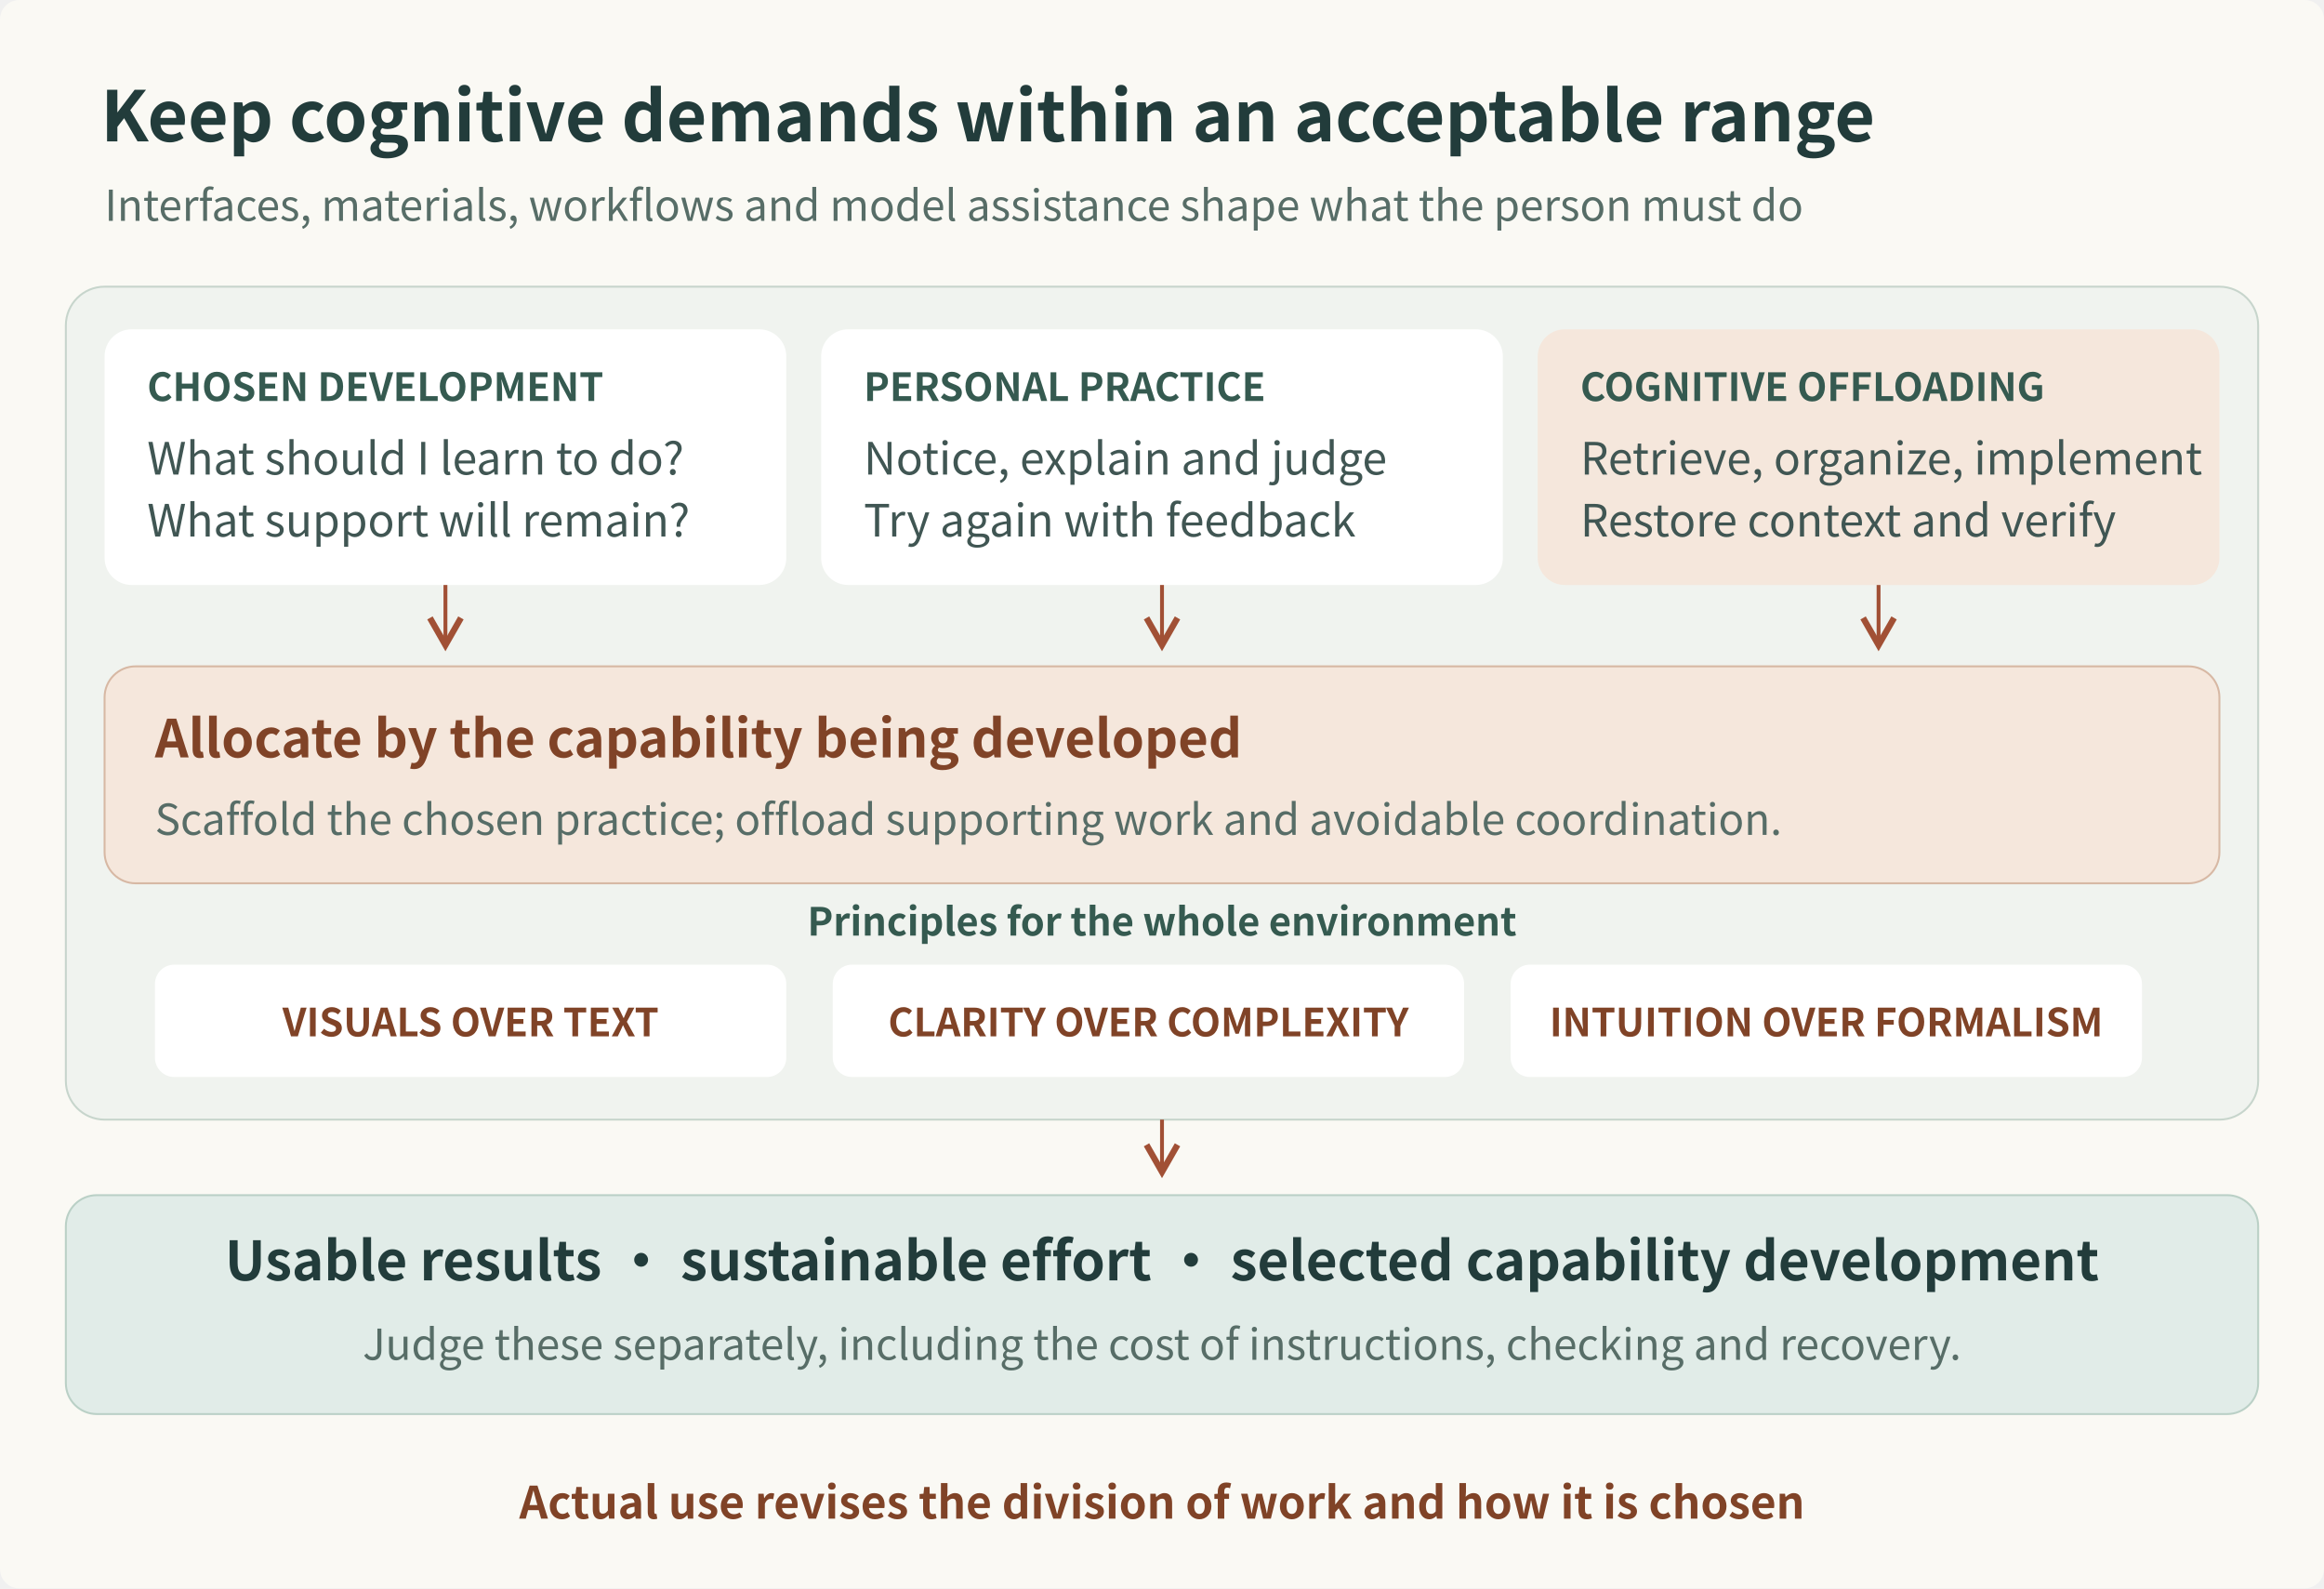
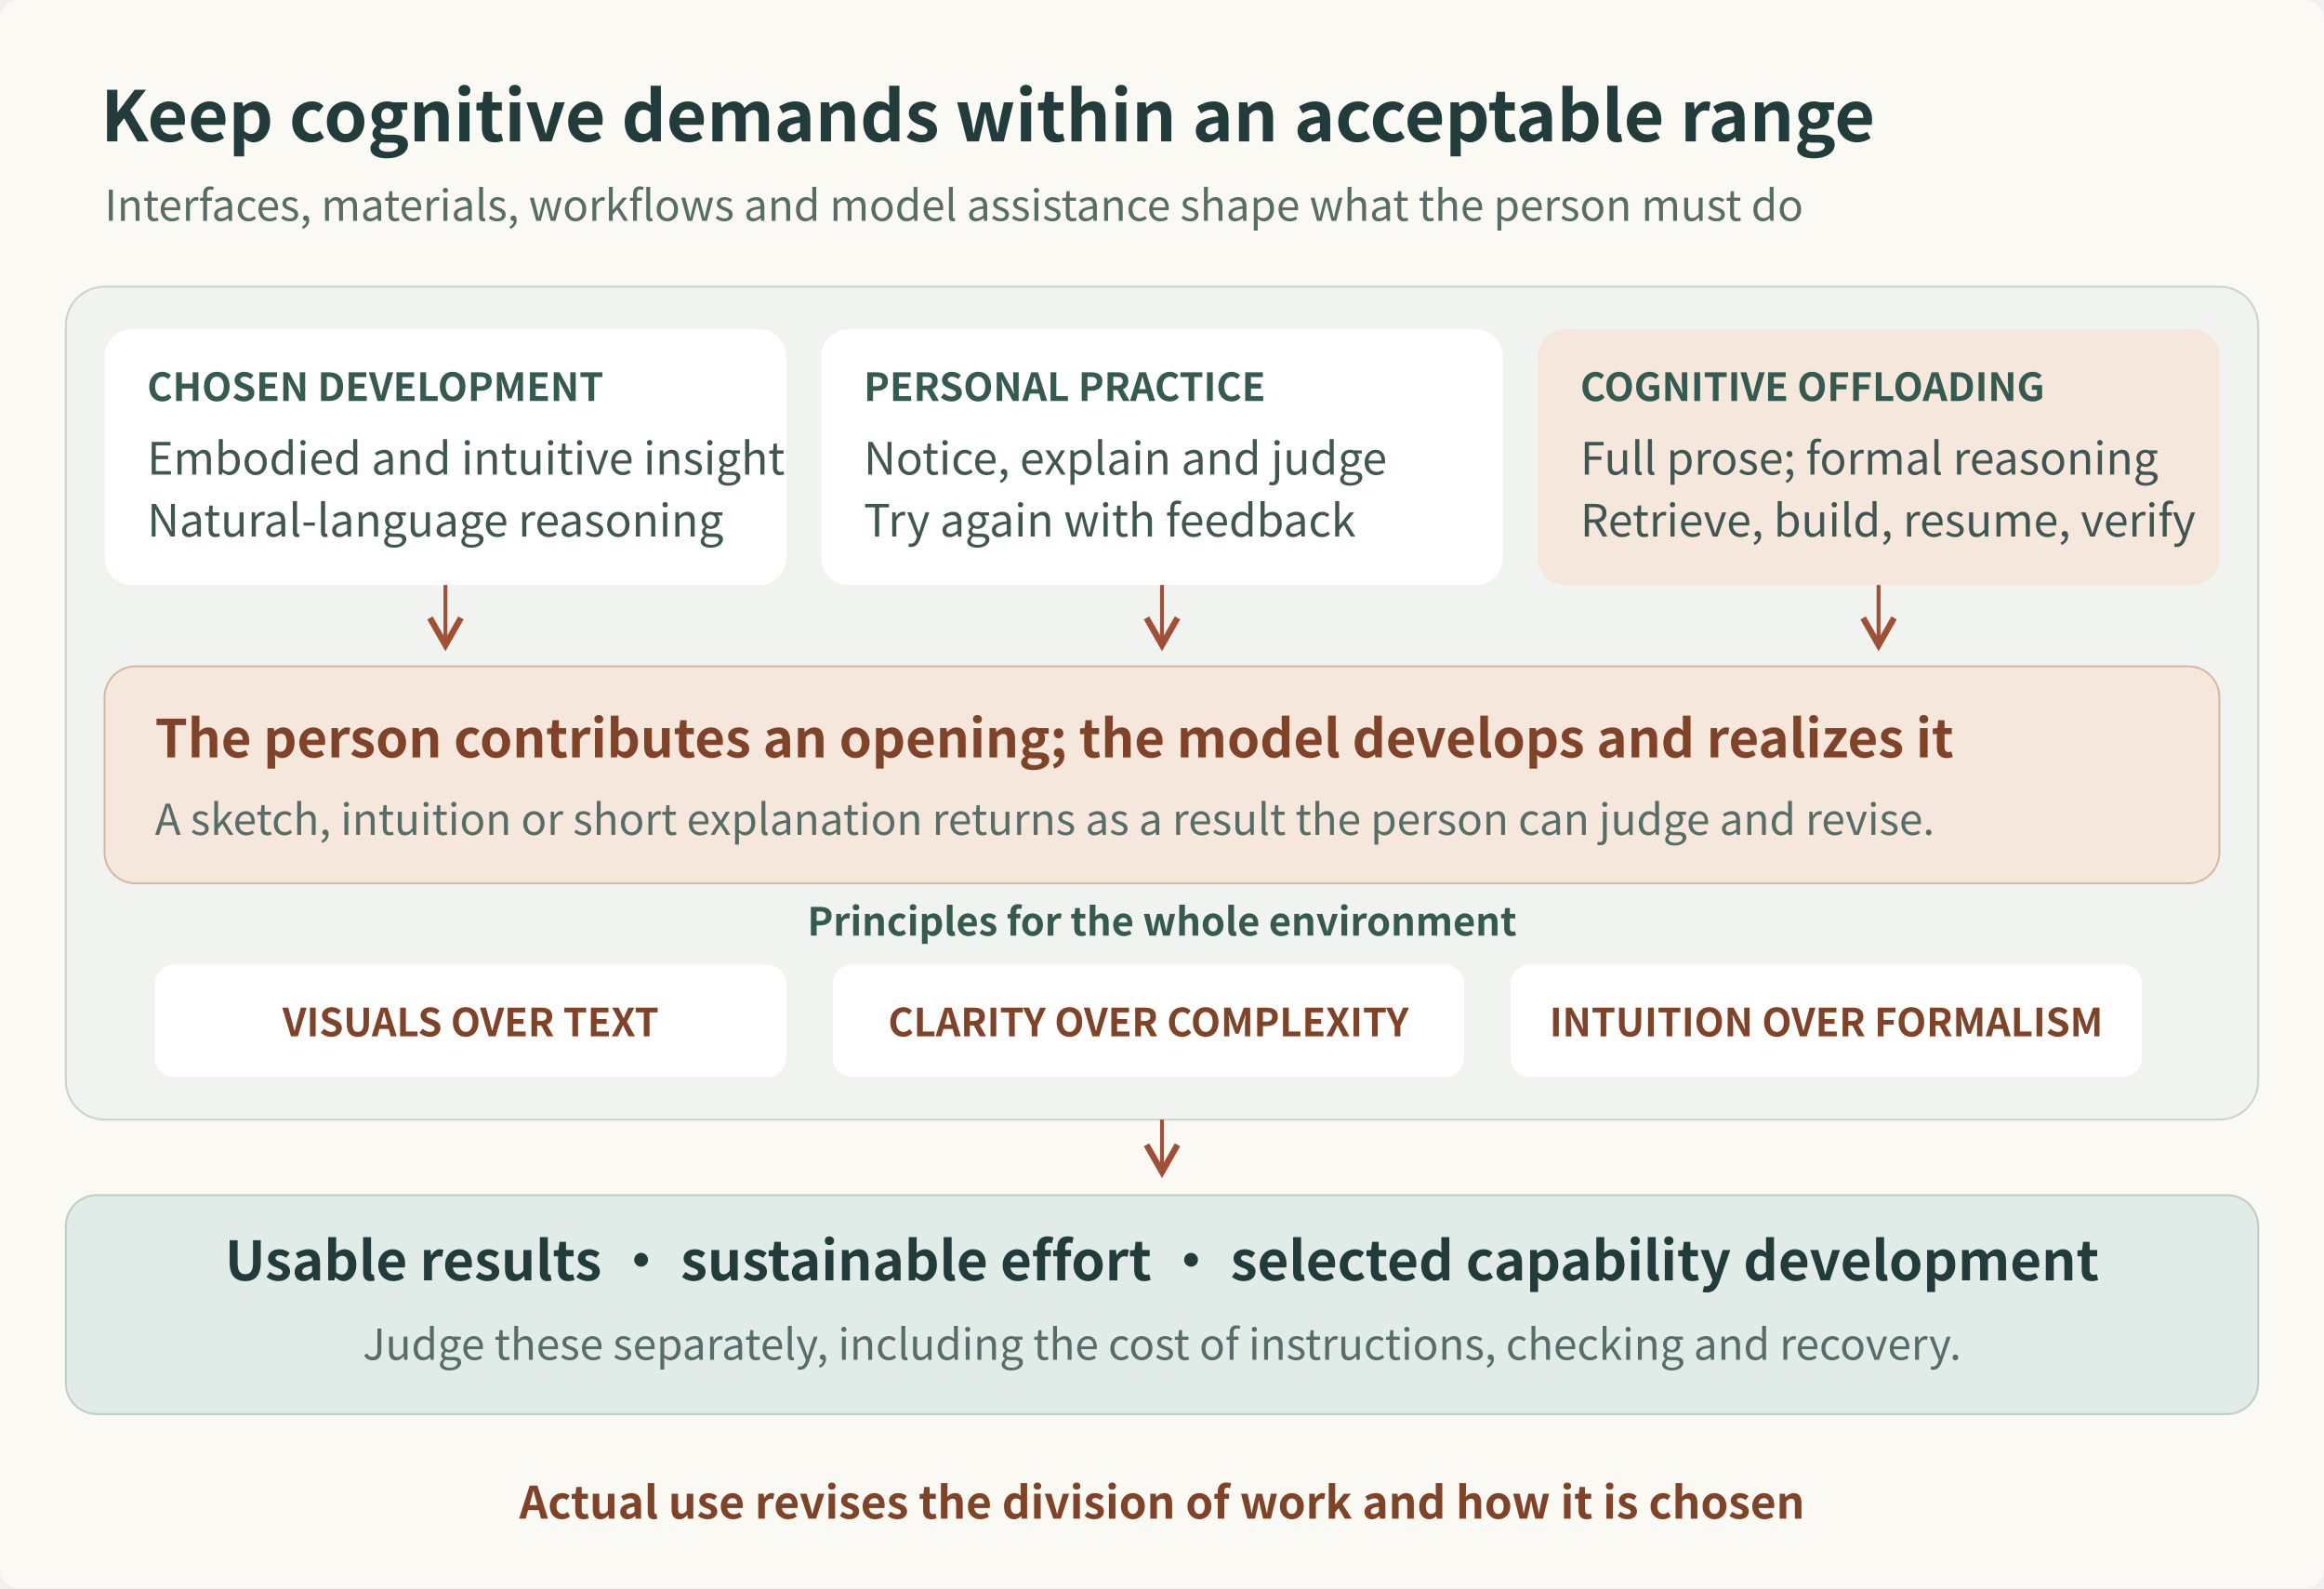
<svg xmlns="http://www.w3.org/2000/svg" role="img" aria-labelledby="title desc" viewBox="0 0 1200 820">
  <style>text{font-family:"PingFang SC","Noto Sans CJK SC","Microsoft YaHei",sans-serif}.title{font-size:36px;font-weight:600;fill:#223c3b}.sub{font-size:22px;fill:#576d67}.label{font-size:20px;font-weight:600;fill:#355a50}.body{font-size:23px;fill:#405653}.focus{font-size:27px;font-weight:600;fill:#804327}.rule{font-size:20px;font-weight:700;fill:#804327}.result{font-size:28px;font-weight:600;fill:#223c3b}.return{font-size:23px;font-weight:600;fill:#804327}</style>
  <defs>
    <marker id="arrow" markerWidth="10" markerHeight="10" refX="8" refY="5" orient="auto">
      <path d="M1 1L8 5L1 9" fill="none" stroke="#a15035" stroke-width="1.6" />
    </marker>
  </defs>
  <rect width="1200" height="820" rx="10" fill="#faf9f4" />
  <rect x="34" y="148" width="1132" height="430" rx="20" fill="#f0f3ef" stroke="#c7d5cc" />
  <text x="52" y="73" class="title">Keep cognitive demands within an acceptable range</text>
  <text x="54" y="114" class="sub">Interfaces, materials, workflows and model assistance shape what the person must do</text>
  <rect x="54" y="170" width="352" height="132" rx="14" fill="#ffffff" />
  <text x="76" y="207" class="label">CHOSEN DEVELOPMENT</text>
-   <text x="76" y="245" class="body">What should I learn to do?</text>
-   <text x="76" y="277" class="body">What support will remain?</text>
+   <text x="76" y="245" class="body">Embodied and intuitive insight</text>
+   <text x="76" y="277" class="body">Natural-language reasoning</text>
  <rect x="424" y="170" width="352" height="132" rx="14" fill="#ffffff" />
  <text x="446" y="207" class="label">PERSONAL PRACTICE</text>
  <text x="446" y="245" class="body">Notice, explain and judge</text>
  <text x="446" y="277" class="body">Try again with feedback</text>
  <rect x="794" y="170" width="352" height="132" rx="14" fill="#f5e7dc" />
  <text x="816" y="207" class="label">COGNITIVE OFFLOADING</text>
-   <text x="816" y="245" class="body">Retrieve, organize, implement</text>
-   <text x="816" y="277" class="body">Restore context and verify</text>
+   <text x="816" y="245" class="body">Full prose; formal reasoning</text>
+   <text x="816" y="277" class="body">Retrieve, build, resume, verify</text>
  <path d="M230 302V333" stroke="#a15035" stroke-width="2" marker-end="url(#arrow)" />
  <path d="M600 302V333" stroke="#a15035" stroke-width="2" marker-end="url(#arrow)" />
  <path d="M970 302V333" stroke="#a15035" stroke-width="2" marker-end="url(#arrow)" />
  <rect x="54" y="344" width="1092" height="112" rx="16" fill="#f5e7dc" stroke="#d7b8a4" />
-   <text x="80" y="391" class="focus">Allocate by the capability being developed</text>
-   <text x="80" y="431" class="sub">Scaffold the chosen practice; offload supporting work and avoidable coordination.</text>
+   <text x="80" y="391" class="focus">The person contributes an opening; the model develops and realizes it</text>
+   <text x="80" y="431" class="sub">A sketch, intuition or short explanation returns as a result the person can judge and revise.</text>
  <text x="600" y="483" class="label" text-anchor="middle">Principles for the whole environment</text>
  <rect x="80" y="498" width="326" height="58" rx="10" fill="#ffffff" />
  <text x="243" y="535" class="rule" text-anchor="middle">VISUALS OVER TEXT</text>
  <rect x="430" y="498" width="326" height="58" rx="10" fill="#ffffff" />
  <text x="593" y="535" class="rule" text-anchor="middle">CLARITY OVER COMPLEXITY</text>
  <rect x="780" y="498" width="326" height="58" rx="10" fill="#ffffff" />
  <text x="943" y="535" class="rule" text-anchor="middle">INTUITION OVER FORMALISM</text>
  <path d="M600 578V605" stroke="#a15035" stroke-width="2" marker-end="url(#arrow)" />
  <rect x="34" y="617" width="1132" height="113" rx="16" fill="#e1ece8" stroke="#bad0c6" />
  <text x="600" y="661" class="result" text-anchor="middle">Usable results · sustainable effort · selected capability development</text>
  <text x="600" y="702" class="sub" text-anchor="middle">Judge these separately, including the cost of instructions, checking and recovery.</text>
  <text x="600" y="784" class="return" text-anchor="middle">Actual use revises the division of work and how it is chosen</text>
</svg>
